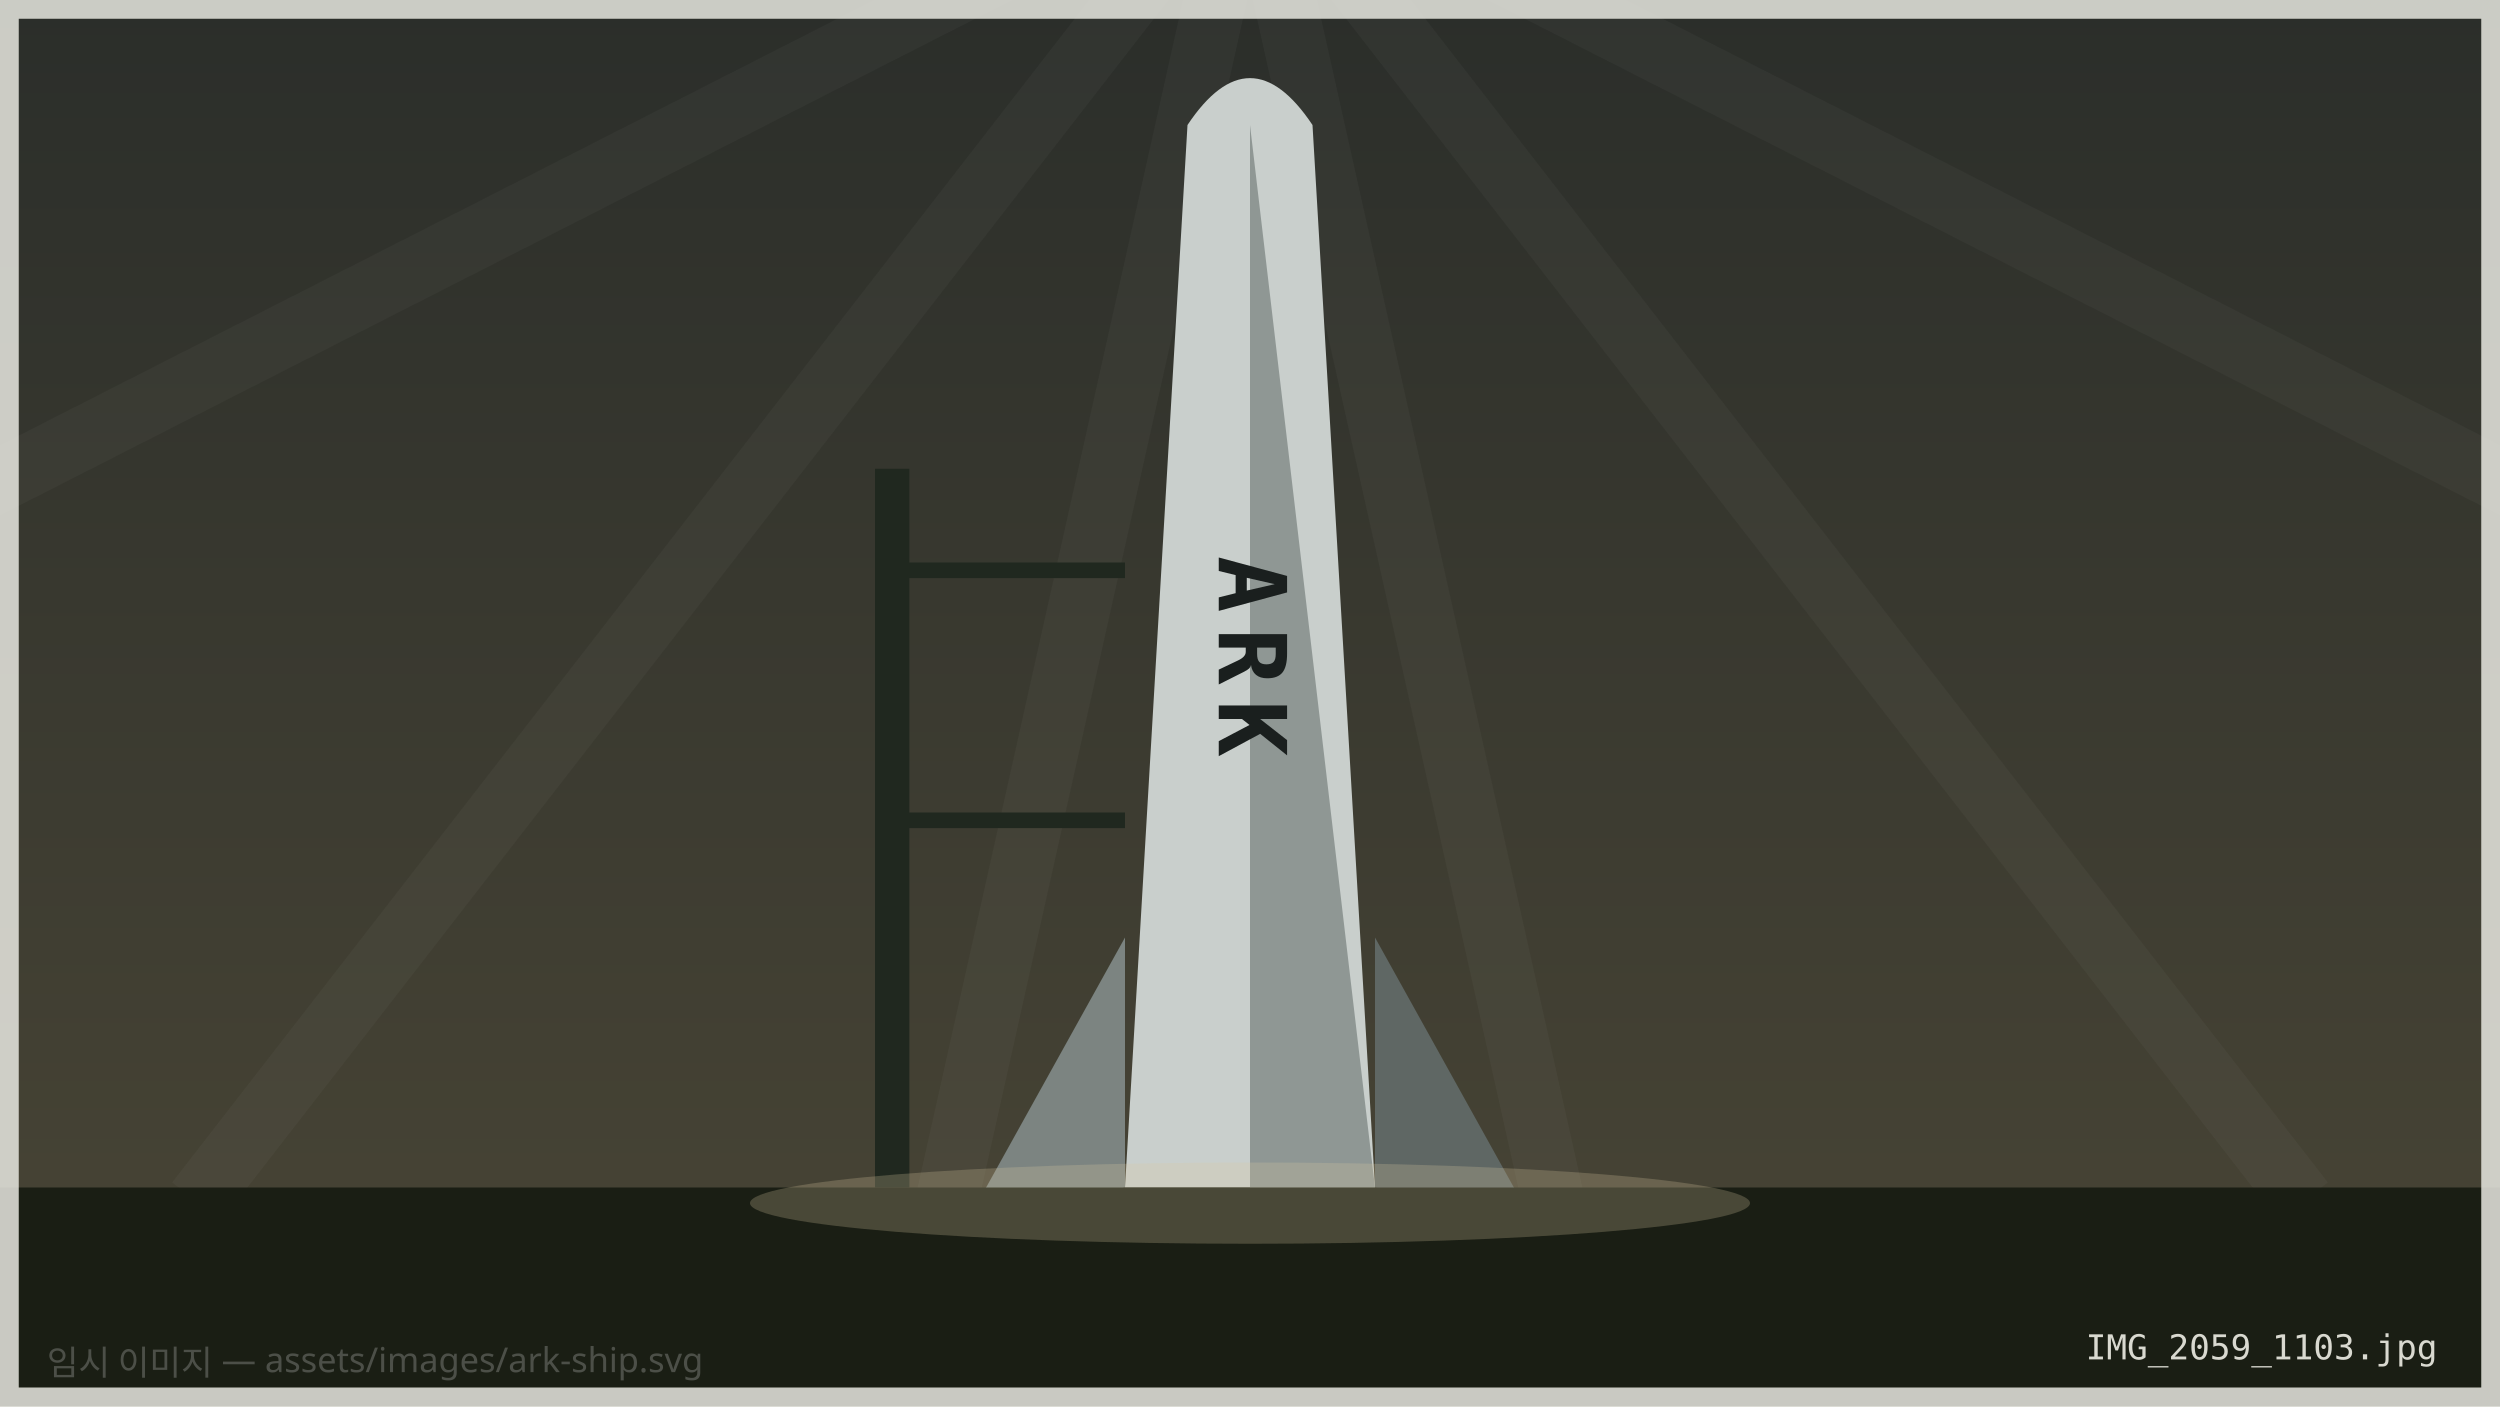
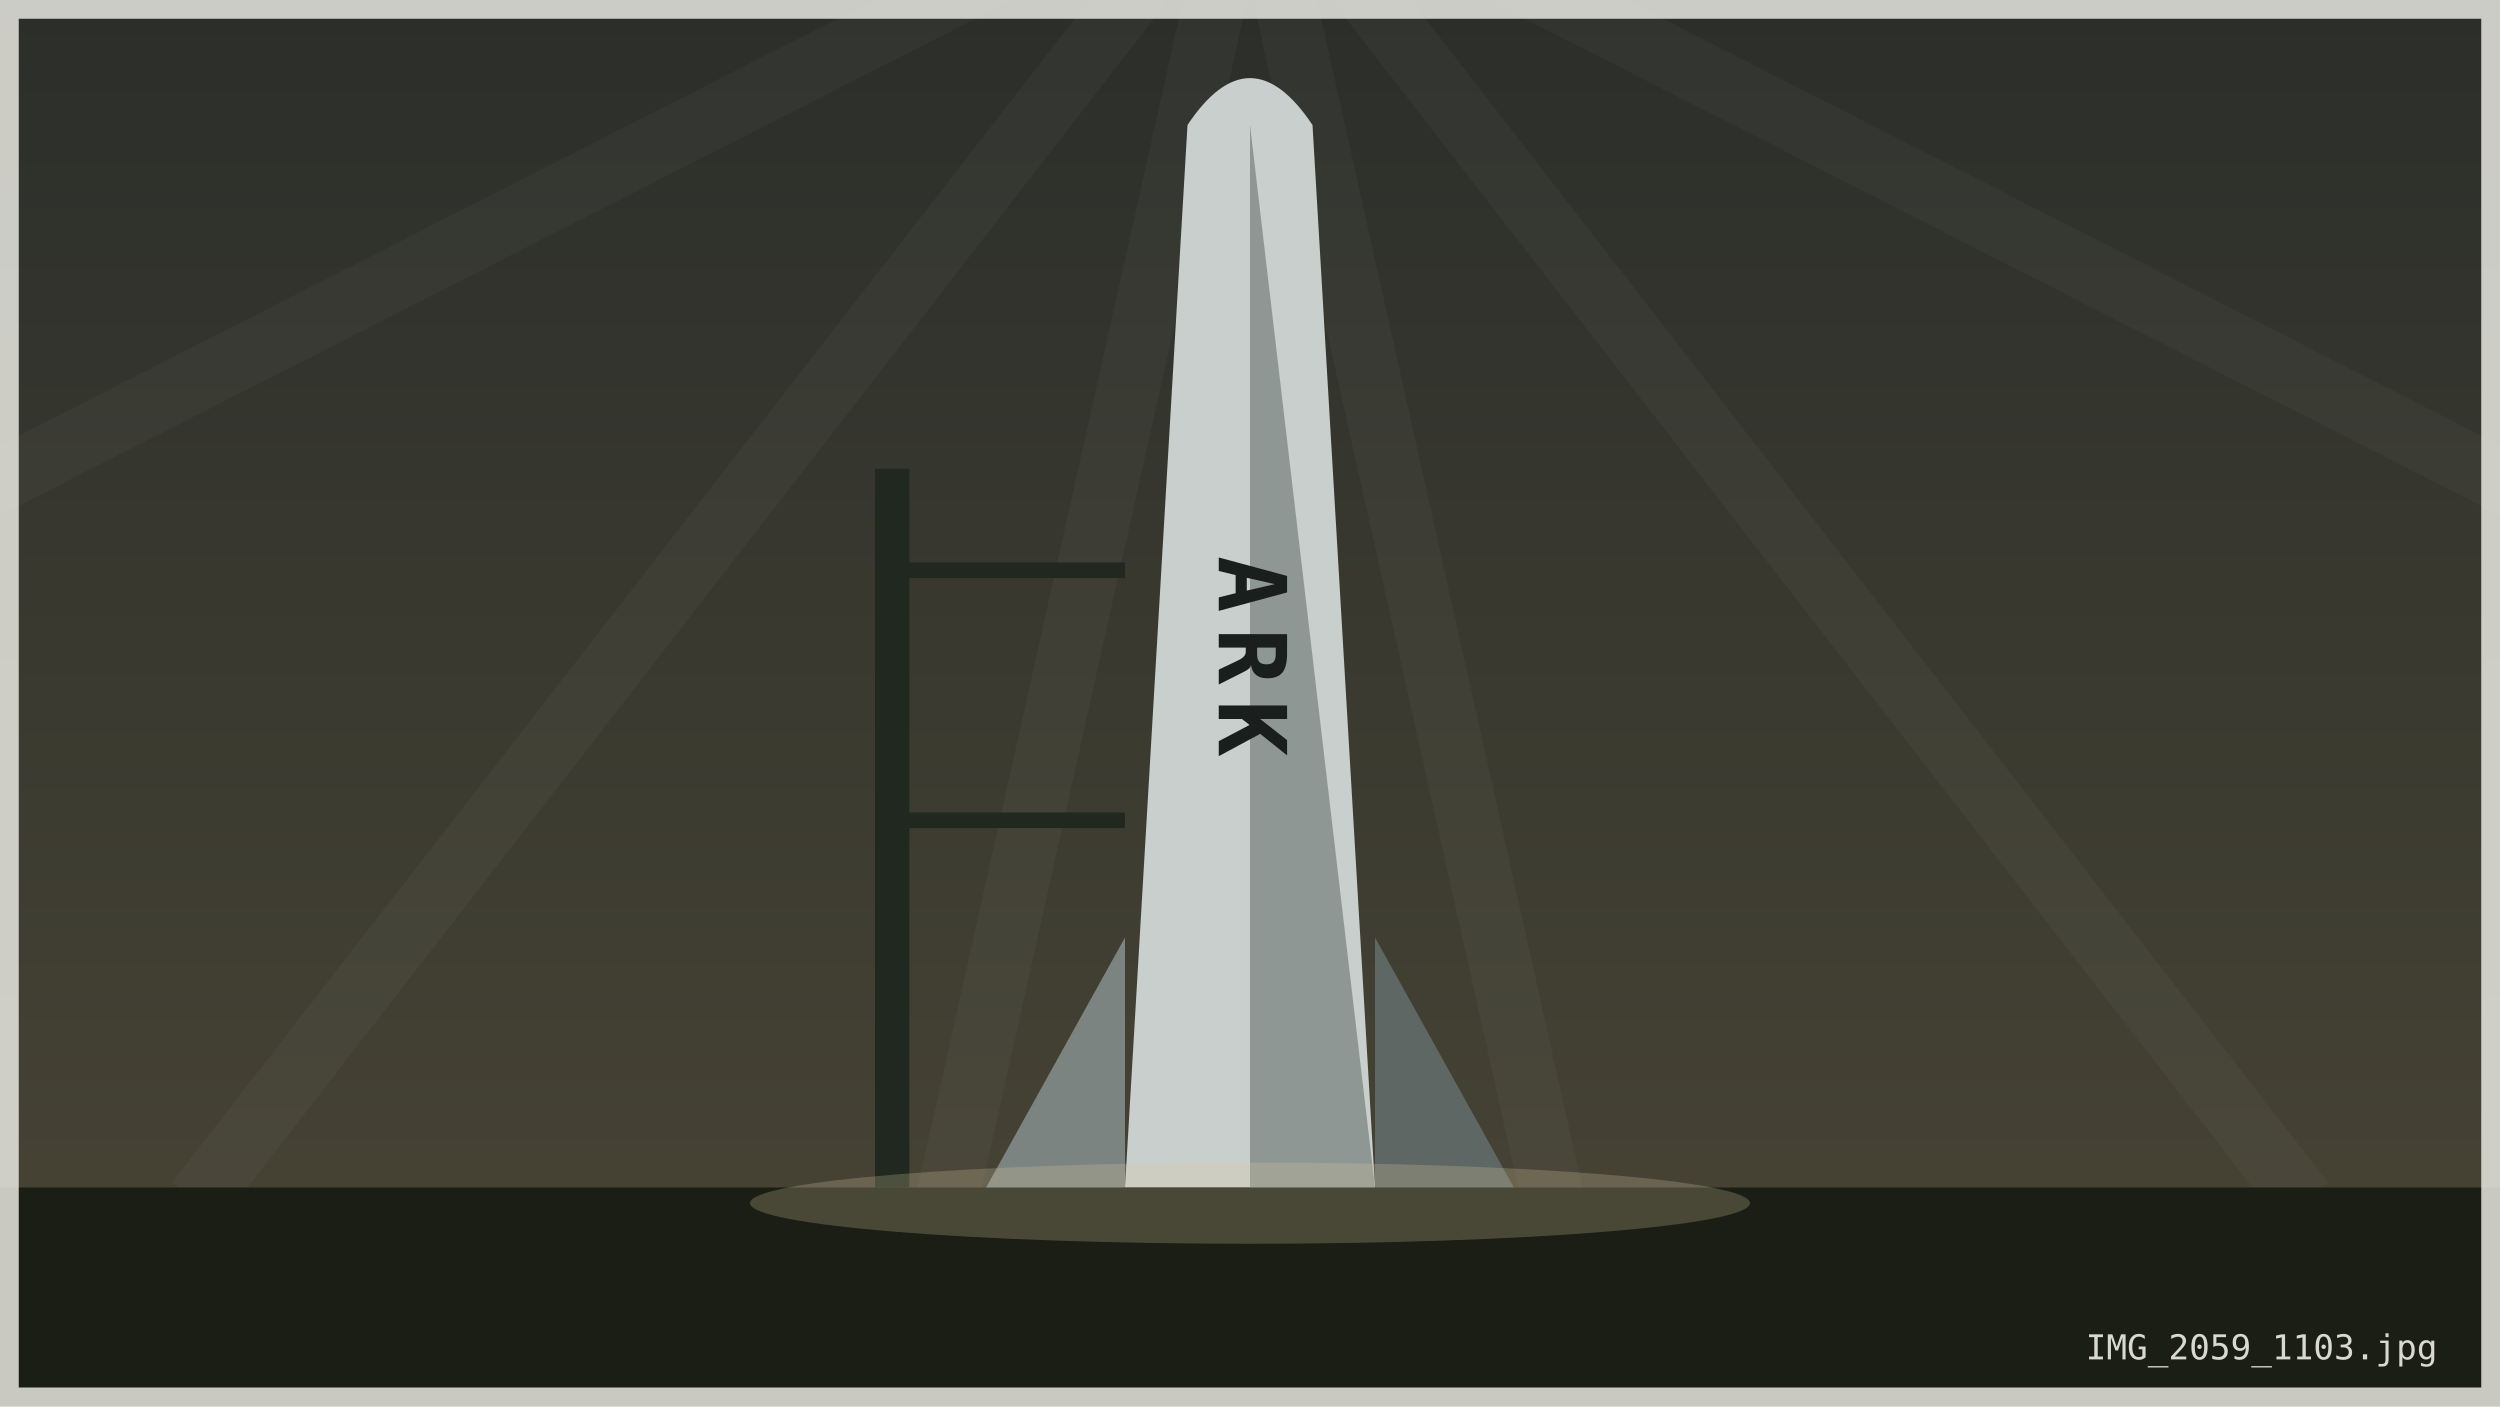
<svg xmlns="http://www.w3.org/2000/svg" width="1600" height="900" viewBox="0 0 1600 900">
  <defs>
    <linearGradient id="sky" x1="0" y1="0" x2="0" y2="1">
      <stop offset="0" stop-color="#2b2e2a" />
      <stop offset="1" stop-color="#4a4636" />
    </linearGradient>
  </defs>
  <rect width="1600" height="900" fill="url(#sky)" />
  <line x1="800" y1="-100" x2="1780" y2="399" stroke="#cfd8d0" stroke-opacity=".04" stroke-width="40" />
  <line x1="800" y1="-100" x2="1474" y2="769" stroke="#cfd8d0" stroke-opacity=".04" stroke-width="40" />
  <line x1="800" y1="-100" x2="1040" y2="974" stroke="#cfd8d0" stroke-opacity=".04" stroke-width="40" />
  <line x1="800" y1="-100" x2="560" y2="974" stroke="#cfd8d0" stroke-opacity=".04" stroke-width="40" />
  <line x1="800" y1="-100" x2="126" y2="769" stroke="#cfd8d0" stroke-opacity=".04" stroke-width="40" />
  <line x1="800" y1="-100" x2="-180" y2="399" stroke="#cfd8d0" stroke-opacity=".04" stroke-width="40" />
  <path d="M760 80 Q800 20 840 80 L880 760 L720 760 Z" fill="#c9cfcc" />
  <path d="M800 80 L880 760 L800 760 Z" fill="#8f9794" />
  <path d="M720 600 L620 780 L720 760 Z" fill="#7c8481" />
  <path d="M880 600 L980 780 L880 760 Z" fill="#5f6764" />
  <text x="780" y="420" fill="#1a1f1e" font-family="'Nanum Gothic Coding', monospace" font-size="60" font-weight="bold" text-anchor="middle" transform="rotate(90 780 420)" letter-spacing="10">ARK</text>
  <g fill="#20281f">
    <rect x="560" y="300" width="22" height="460" />
    <rect x="560" y="360" width="160" height="10" />
    <rect x="560" y="520" width="160" height="10" />
  </g>
  <rect y="760" width="1600" height="140" fill="#1a1e14" />
  <ellipse cx="800" cy="770" rx="320" ry="26" fill="#d8c8a0" opacity=".25" />
  <rect x="0" y="0" width="1600" height="900" fill="none" stroke="#e8e8e0" stroke-width="24" opacity=".85" />
  <text x="1560" y="870" fill="#d9d9d0" font-family="'Nanum Gothic Coding', monospace" font-size="22" text-anchor="end">IMG_2059_1103.jpg</text>
-   <text x="30" y="880" fill="#fff" opacity=".22" font-family="'Nanum Gothic', 'Apple SD Gothic Neo', sans-serif" font-size="22">임시 이미지 — assets/images/ark-ship.svg</text>
</svg>
